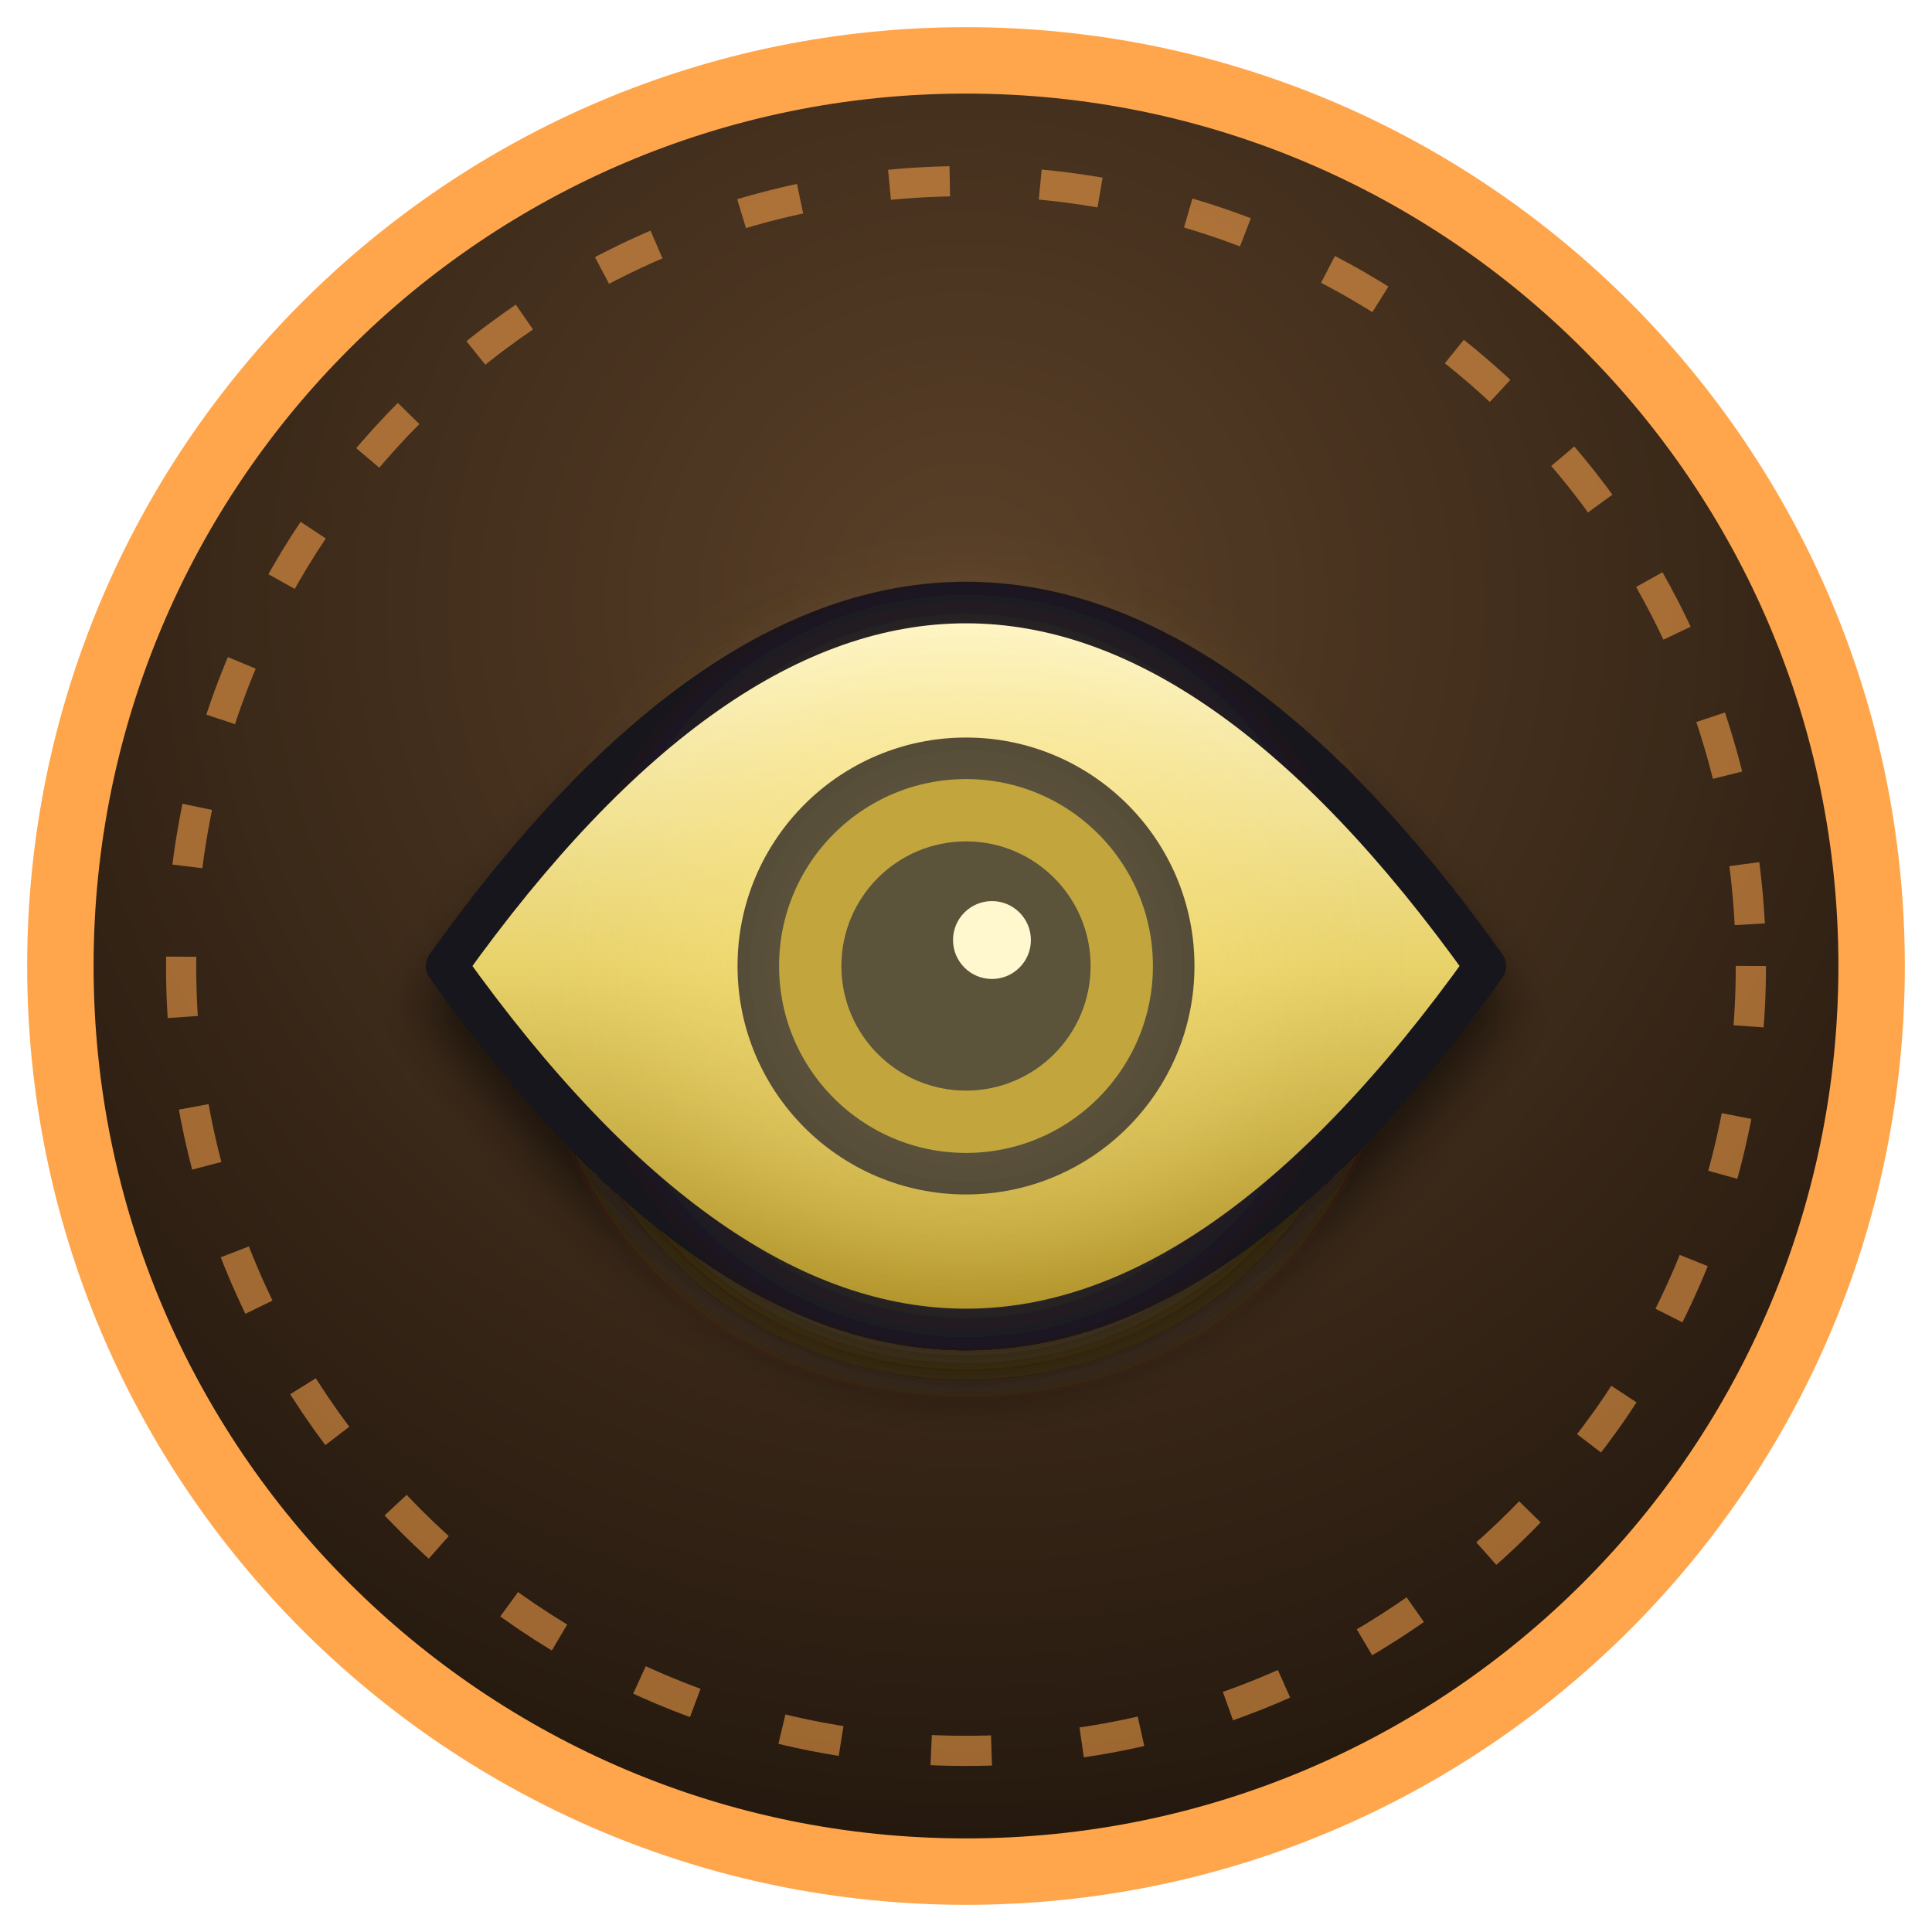
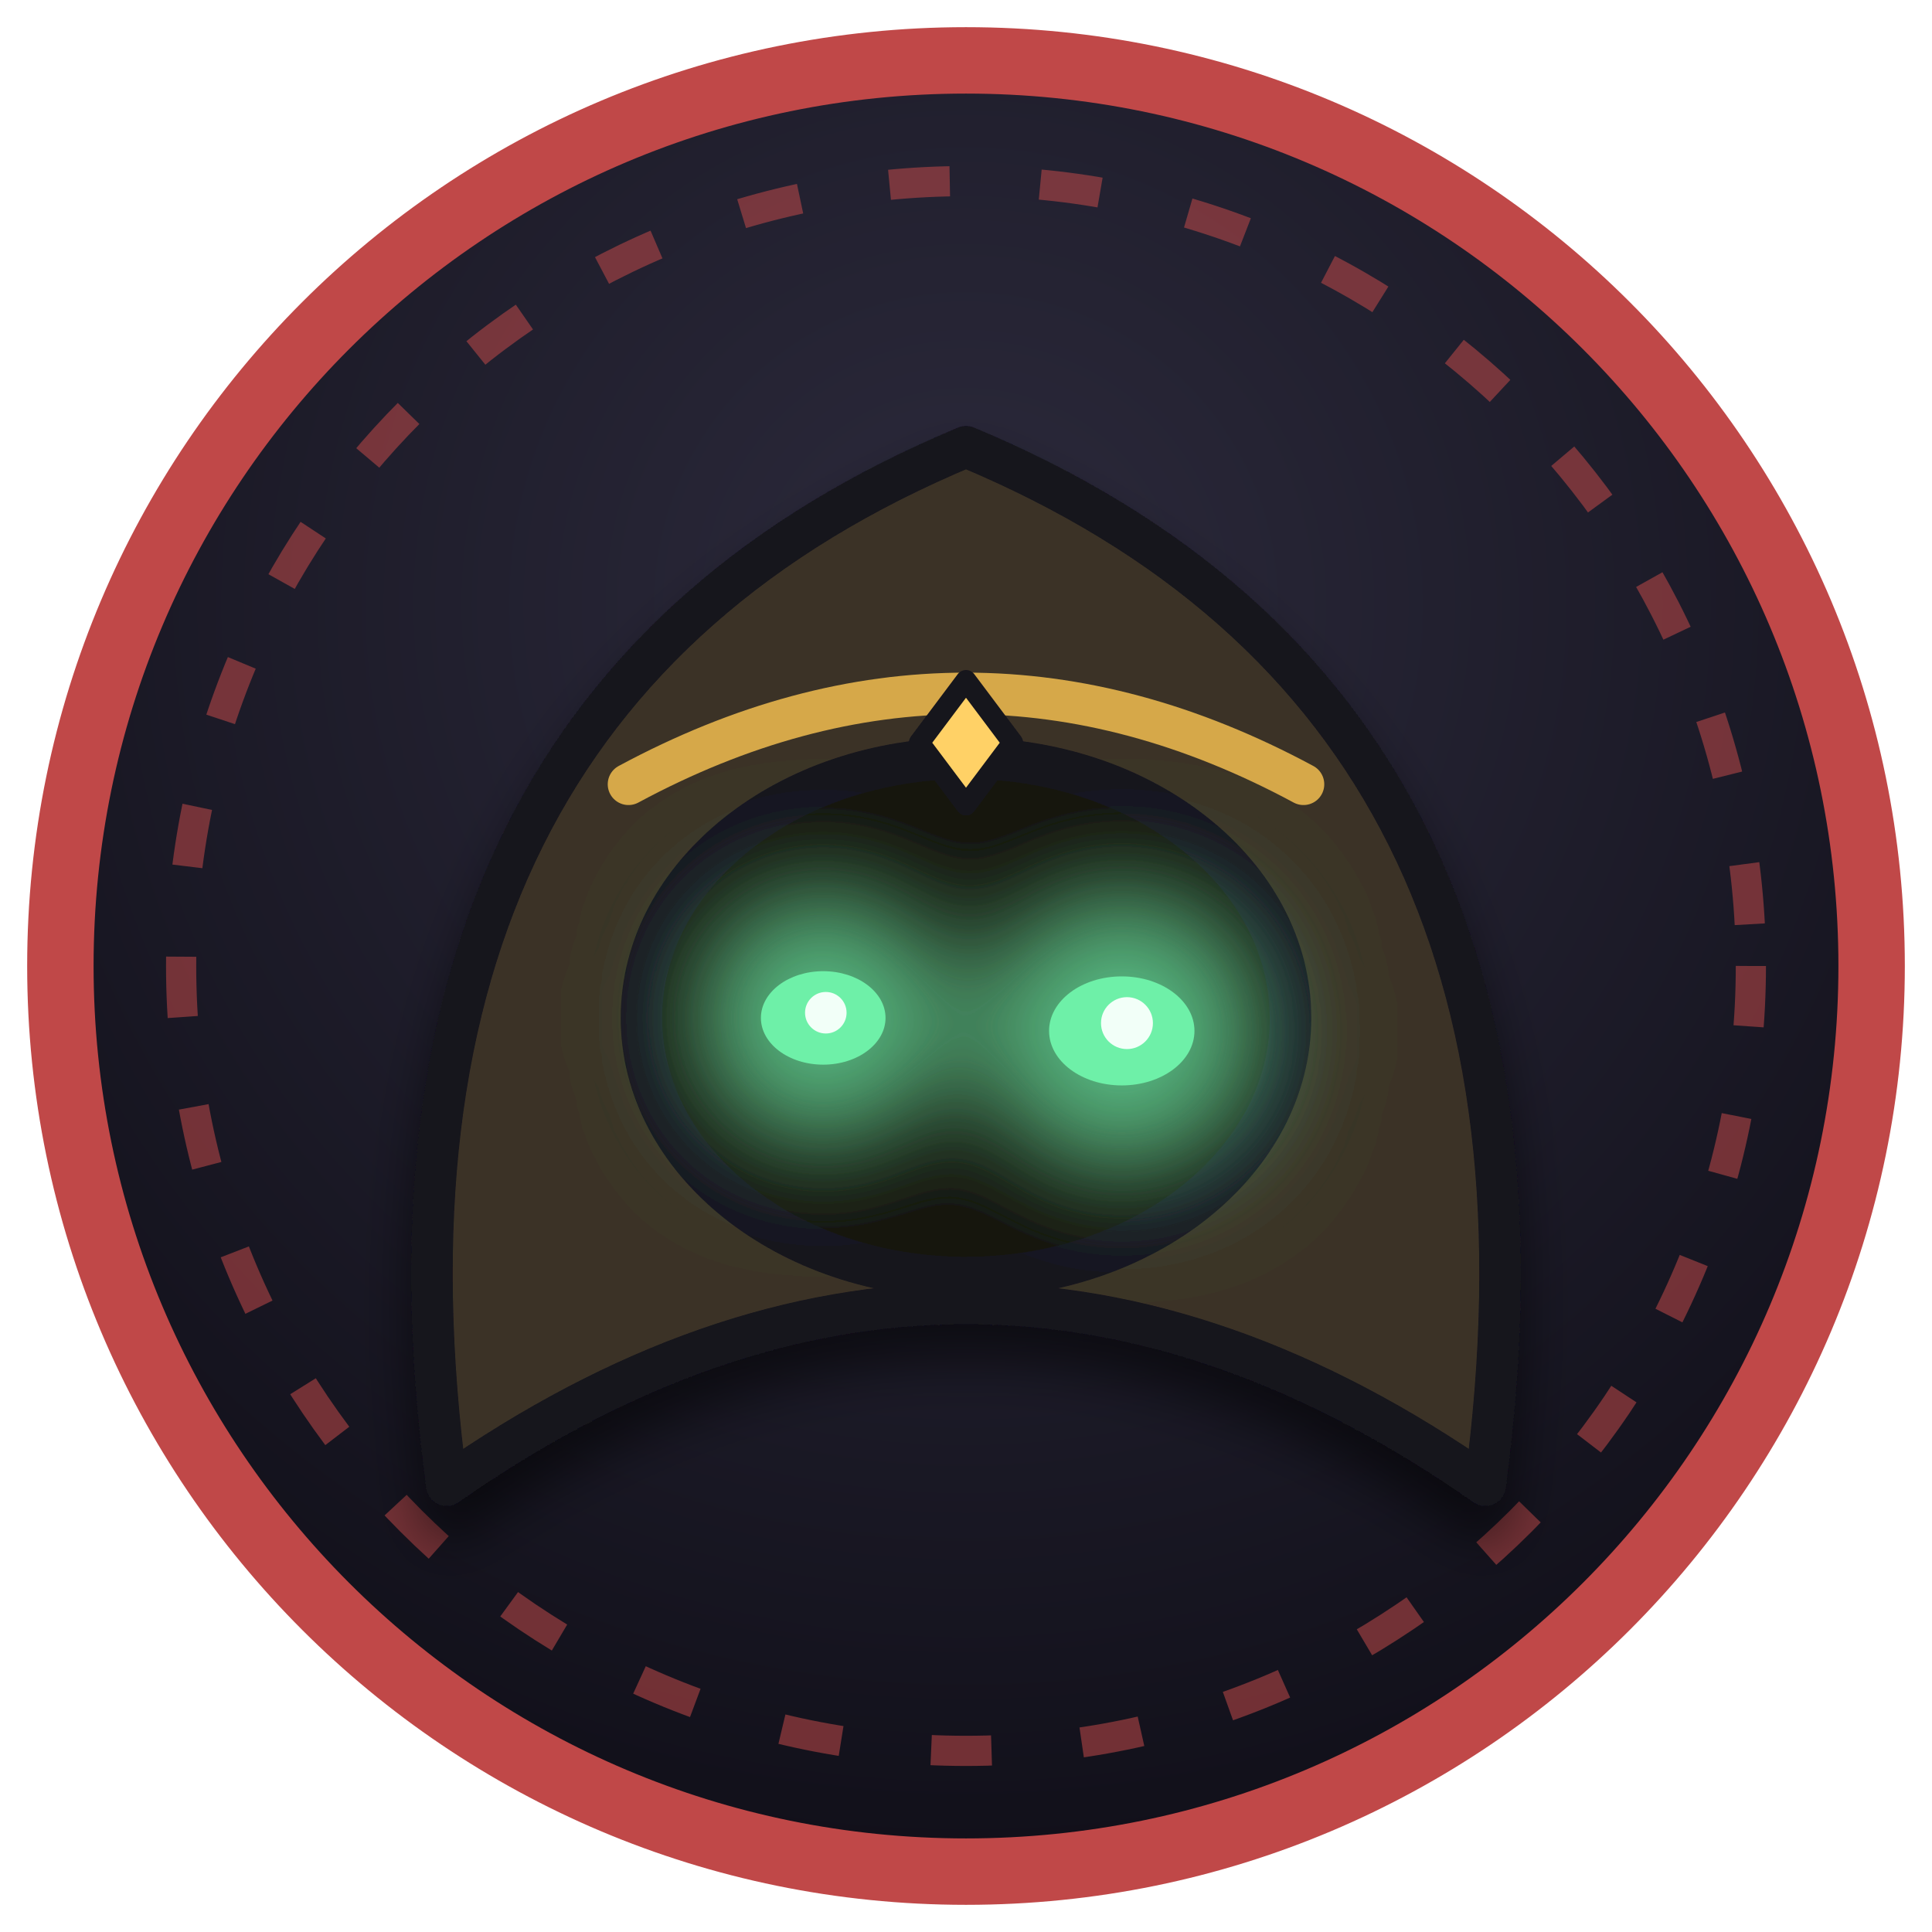
<svg xmlns="http://www.w3.org/2000/svg" viewBox="0 0 64 64" width="128" height="128">
  <defs>
    <linearGradient id="steel" x1="0" y1="0" x2="1" y2="1">
      <stop offset="0" stop-color="#f4f7fc" />
      <stop offset=".5" stop-color="#aab4c7" />
      <stop offset="1" stop-color="#5d6780" />
    </linearGradient>
    <linearGradient id="iron" x1="0" y1="0" x2="1" y2="1">
      <stop offset="0" stop-color="#9aa3b5" />
      <stop offset="1" stop-color="#454d61" />
    </linearGradient>
    <linearGradient id="gold" x1="0" y1="0" x2="0" y2="1">
      <stop offset="0" stop-color="#ffe9a8" />
      <stop offset=".55" stop-color="#e0a83c" />
      <stop offset="1" stop-color="#8a5a14" />
    </linearGradient>
    <linearGradient id="fire" x1="0" y1="0" x2="0" y2="1">
      <stop offset="0" stop-color="#e8391c" />
      <stop offset=".55" stop-color="#ff9a2e" />
      <stop offset="1" stop-color="#ffe680" />
    </linearGradient>
    <radialGradient id="fireR" cx=".45" cy=".45" r=".6">
      <stop offset="0" stop-color="#fff6c2" />
      <stop offset=".45" stop-color="#ffb43d" />
      <stop offset="1" stop-color="#d9361a" />
    </radialGradient>
    <linearGradient id="bolt" x1="0" y1="0" x2="1" y2="1">
      <stop offset="0" stop-color="#ffffff" />
      <stop offset=".5" stop-color="#a6ecff" />
      <stop offset="1" stop-color="#3fa2f0" />
    </linearGradient>
    <linearGradient id="blood" x1="0" y1="0" x2="0" y2="1">
      <stop offset="0" stop-color="#ff6060" />
      <stop offset="1" stop-color="#9a0f1c" />
    </linearGradient>
    <linearGradient id="poison" x1="0" y1="0" x2="0" y2="1">
      <stop offset="0" stop-color="#d6ff86" />
      <stop offset="1" stop-color="#4c9a28" />
    </linearGradient>
    <linearGradient id="water" x1="0" y1="0" x2="0" y2="1">
      <stop offset="0" stop-color="#b4f4ff" />
      <stop offset="1" stop-color="#2a86b8" />
    </linearGradient>
    <linearGradient id="ink" x1="0" y1="0" x2="0" y2="1">
      <stop offset="0" stop-color="#9474c4" />
      <stop offset="1" stop-color="#2a1d40" />
    </linearGradient>
    <linearGradient id="wood" x1="0" y1="0" x2="1" y2="0">
      <stop offset="0" stop-color="#c48e56" />
      <stop offset="1" stop-color="#6b4422" />
    </linearGradient>
    <linearGradient id="leaf" x1="0" y1="0" x2="1" y2="1">
      <stop offset="0" stop-color="#c4f58a" />
      <stop offset="1" stop-color="#3a8a38" />
    </linearGradient>
    <linearGradient id="hex" x1="0" y1="0" x2="0" y2="1">
      <stop offset="0" stop-color="#e09aff" />
      <stop offset="1" stop-color="#5a1f7a" />
    </linearGradient>
    <linearGradient id="bone" x1="0" y1="0" x2="0" y2="1">
      <stop offset="0" stop-color="#fbf4e2" />
      <stop offset="1" stop-color="#b8a684" />
    </linearGradient>
    <linearGradient id="heal" x1="0" y1="0" x2="0" y2="1">
      <stop offset="0" stop-color="#d4ffb0" />
      <stop offset="1" stop-color="#3fae4f" />
    </linearGradient>
    <linearGradient id="mana" x1="0" y1="0" x2="0" y2="1">
      <stop offset="0" stop-color="#bfe6ff" />
      <stop offset="1" stop-color="#2f6fd0" />
    </linearGradient>
    <linearGradient id="clay" x1="0" y1="0" x2="1" y2="1">
      <stop offset="0" stop-color="#d98a5a" />
      <stop offset="1" stop-color="#7a3a1e" />
    </linearGradient>
    <linearGradient id="hide" x1="0" y1="0" x2="0" y2="1">
      <stop offset="0" stop-color="#7a604a" />
      <stop offset="1" stop-color="#3e2e22" />
    </linearGradient>
    <linearGradient id="demon" x1="0" y1="0" x2="0" y2="1">
      <stop offset="0" stop-color="#c84a4a" />
      <stop offset="1" stop-color="#5a1418" />
    </linearGradient>
    <radialGradient id="holy" cx=".5" cy=".5" r=".5">
      <stop offset="0" stop-color="#fffbe6" />
      <stop offset=".5" stop-color="#ffe08a" stop-opacity=".8" />
      <stop offset="1" stop-color="#ffd060" stop-opacity="0" />
    </radialGradient>
    <radialGradient id="pearl" cx=".38" cy=".35" r=".7">
      <stop offset="0" stop-color="#ffffff" />
      <stop offset=".6" stop-color="#f2e6f0" />
      <stop offset="1" stop-color="#b8a8c4" />
    </radialGradient>
    <linearGradient id="grave" x1="0" y1="0" x2="0" y2="1">
      <stop offset="0" stop-color="#dcffe6" />
      <stop offset="1" stop-color="#4f8a60" />
    </linearGradient>
    <radialGradient id="graveR" cx=".5" cy=".5" r=".5">
      <stop offset="0" stop-color="#eafff0" />
      <stop offset=".5" stop-color="#9fe8b4" stop-opacity=".75" />
      <stop offset="1" stop-color="#6fcf8a" stop-opacity="0" />
    </radialGradient>
    <linearGradient id="shroud" x1="0" y1="0" x2="0" y2="1">
      <stop offset="0" stop-color="#8a9a8c" />
      <stop offset="1" stop-color="#2e3a30" />
    </linearGradient>
    <linearGradient id="gravity" x1="0" y1="0" x2="0" y2="1">
      <stop offset="0" stop-color="#9da6e0" />
      <stop offset="1" stop-color="#3a3870" />
    </linearGradient>
    <radialGradient id="gravR" cx=".5" cy=".4" r=".6">
      <stop offset="0" stop-color="#d0d4ff" />
      <stop offset=".5" stop-color="#6b74c8" />
      <stop offset="1" stop-color="#2a2440" />
    </radialGradient>
    <linearGradient id="lightG" x1="0" y1="0" x2="0" y2="1">
      <stop offset="0" stop-color="#fff8d0" />
      <stop offset=".5" stop-color="#e8d26a" />
      <stop offset="1" stop-color="#a88a20" />
    </linearGradient>
    <linearGradient id="blade" x1="0" y1="0" x2="0" y2="1">
      <stop offset="0" stop-color="#fffbe0" />
      <stop offset=".5" stop-color="#ffe489" />
      <stop offset="1" stop-color="#e8b23a" />
    </linearGradient>
    <radialGradient id="lightR" cx=".45" cy=".35" r=".6">
      <stop offset="0" stop-color="#fffef0" />
      <stop offset=".4" stop-color="#ffe680" />
      <stop offset="1" stop-color="#c8a030" stop-opacity="0" />
    </radialGradient>
    <linearGradient id="sound" x1="0" y1="0" x2="0" y2="1">
      <stop offset="0" stop-color="#a8eef4" />
      <stop offset="1" stop-color="#2a7a8a" />
    </linearGradient>
    <linearGradient id="void" x1="0" y1="0" x2="0" y2="1">
      <stop offset="0" stop-color="#c89eff" />
      <stop offset="1" stop-color="#3a1a5c" />
    </linearGradient>
    <radialGradient id="voidR" cx=".5" cy=".5" r=".55">
      <stop offset="0" stop-color="#15121d" />
      <stop offset=".5" stop-color="#5a2e8a" />
      <stop offset="1" stop-color="#c89eff" stop-opacity="0" />
    </radialGradient>
    <linearGradient id="cosmic" x1="0" y1="0" x2="1" y2="1">
      <stop offset="0" stop-color="#d0d4ff" />
      <stop offset=".5" stop-color="#8a7ec8" />
      <stop offset="1" stop-color="#3a2860" />
    </linearGradient>
    <filter id="blur" x="-50%" y="-50%" width="200%" height="200%">
      <feGaussianBlur stdDeviation="2.2" />
    </filter>
    <filter id="ds" x="-20%" y="-20%" width="140%" height="140%">
      <feDropShadow dx="0" dy="1.4" stdDeviation="1" flood-color="#000" flood-opacity=".55" />
    </filter>
    <radialGradient id="bg" cx=".5" cy=".3" r=".85">
-       <stop offset="0" stop-color="#5a4028" />
-       <stop offset="1" stop-color="#180f08" />
+       <stop offset="0" stop-color="#2c2a3c" />
+       <stop offset="1" stop-color="#0b0a12" />
    </radialGradient>
  </defs>
  <circle cx="32" cy="32" r="30" fill="url(#bg)" />
-   <circle cx="32" cy="32" r="26" fill="none" stroke="#ffa64d" stroke-width="1" stroke-dasharray="2 3" opacity=".55" />
+   <circle cx="32" cy="32" r="26" fill="none" stroke="#c04848" stroke-width="1" stroke-dasharray="2 3" opacity=".55" />
  <g filter="url(#ds)" stroke="#15121d" stroke-width="1.6" stroke-linejoin="round" stroke-linecap="round" transform="translate(32 32) scale(.86) translate(-32 -32)">
-     <path d="M12 32 Q22 18 32 18 Q42 18 52 32 Q42 46 32 46 Q22 46 12 32 Z" fill="url(#lightG)" />
-     <circle cx="32" cy="32" r="8" fill="#a88a20" />
-     <circle cx="32" cy="32" r="4" fill="#15121d" />
-     <circle cx="33" cy="31" r="1.5" fill="#fffef0" stroke="none" />
-     <g filter="url(#blur)" opacity="0.3" stroke="none">
-       <circle cx="32" cy="32" r="12" fill="#ffe680" />
+     <path d="M12 52 Q8 22 32 12 Q56 22 52 52 Q42 45 32 45 Q22 45 12 52 Z" fill="#3a3326" />
+     <ellipse cx="32" cy="34" rx="12.5" ry="10" fill="#14110b" />
+     <path d="M19 25 Q32 18 45 25" fill="none" stroke="#d6a84a" stroke-width="1.6" />
+     <path d="M32 21 l1.8 2.4 l-1.8 2.4 l-1.8 -2.4 Z" fill="#ffd166" stroke-width=".8" />
+     <g filter="url(#blur)" opacity="0.75" stroke="none">
+       <circle cx="26.5" cy="34" r="5" fill="#6ef0a8" />
+       <circle cx="38" cy="34.5" r="5.5" fill="#6ef0a8" />
    </g>
+     <ellipse cx="26.5" cy="34" rx="2.4" ry="1.8" fill="#6ef0a8" stroke="none" />
+     <ellipse cx="38" cy="34.5" rx="2.8" ry="2.1" fill="#6ef0a8" stroke="none" />
+     <circle cx="26.6" cy="33.8" r=".8" fill="#f2fff8" stroke="none" />
+     <circle cx="38.2" cy="34.2" r="1" fill="#f2fff8" stroke="none" />
  </g>
-   <circle cx="32" cy="32" r="30" fill="none" stroke="#ffa64d" stroke-width="2.2" />
+   <circle cx="32" cy="32" r="30" fill="none" stroke="#c04848" stroke-width="2.2" />
</svg>
